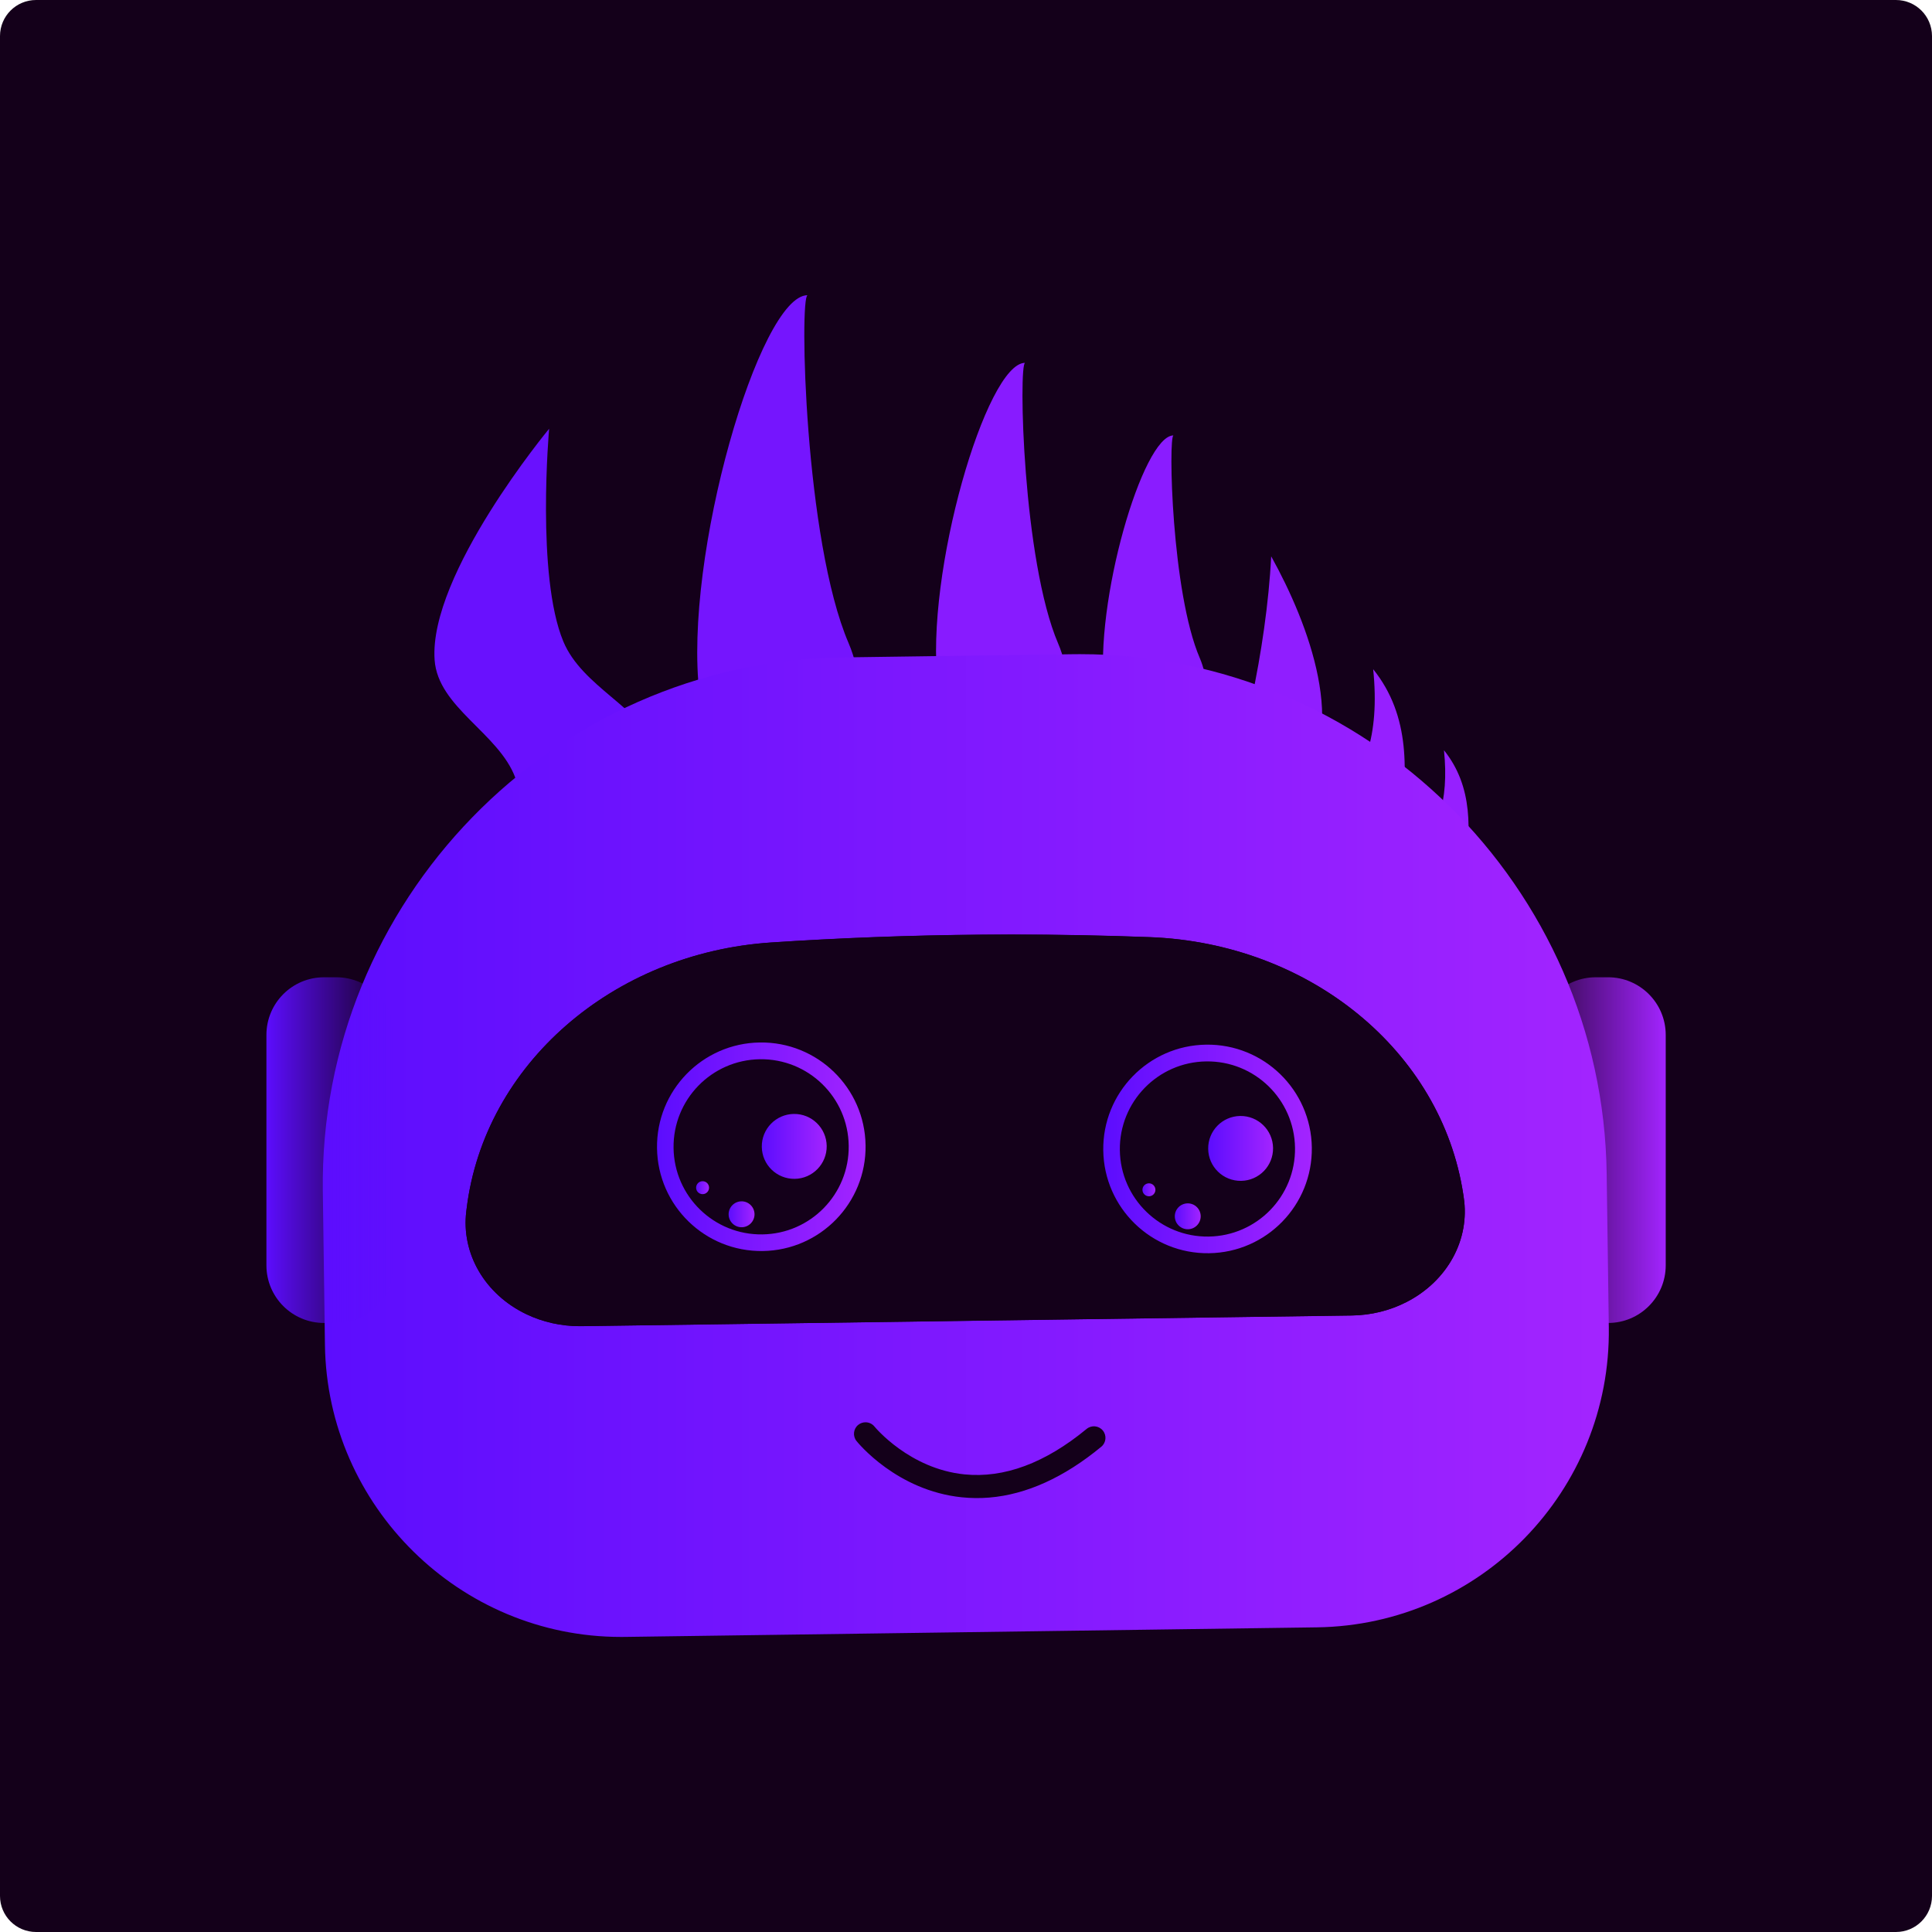
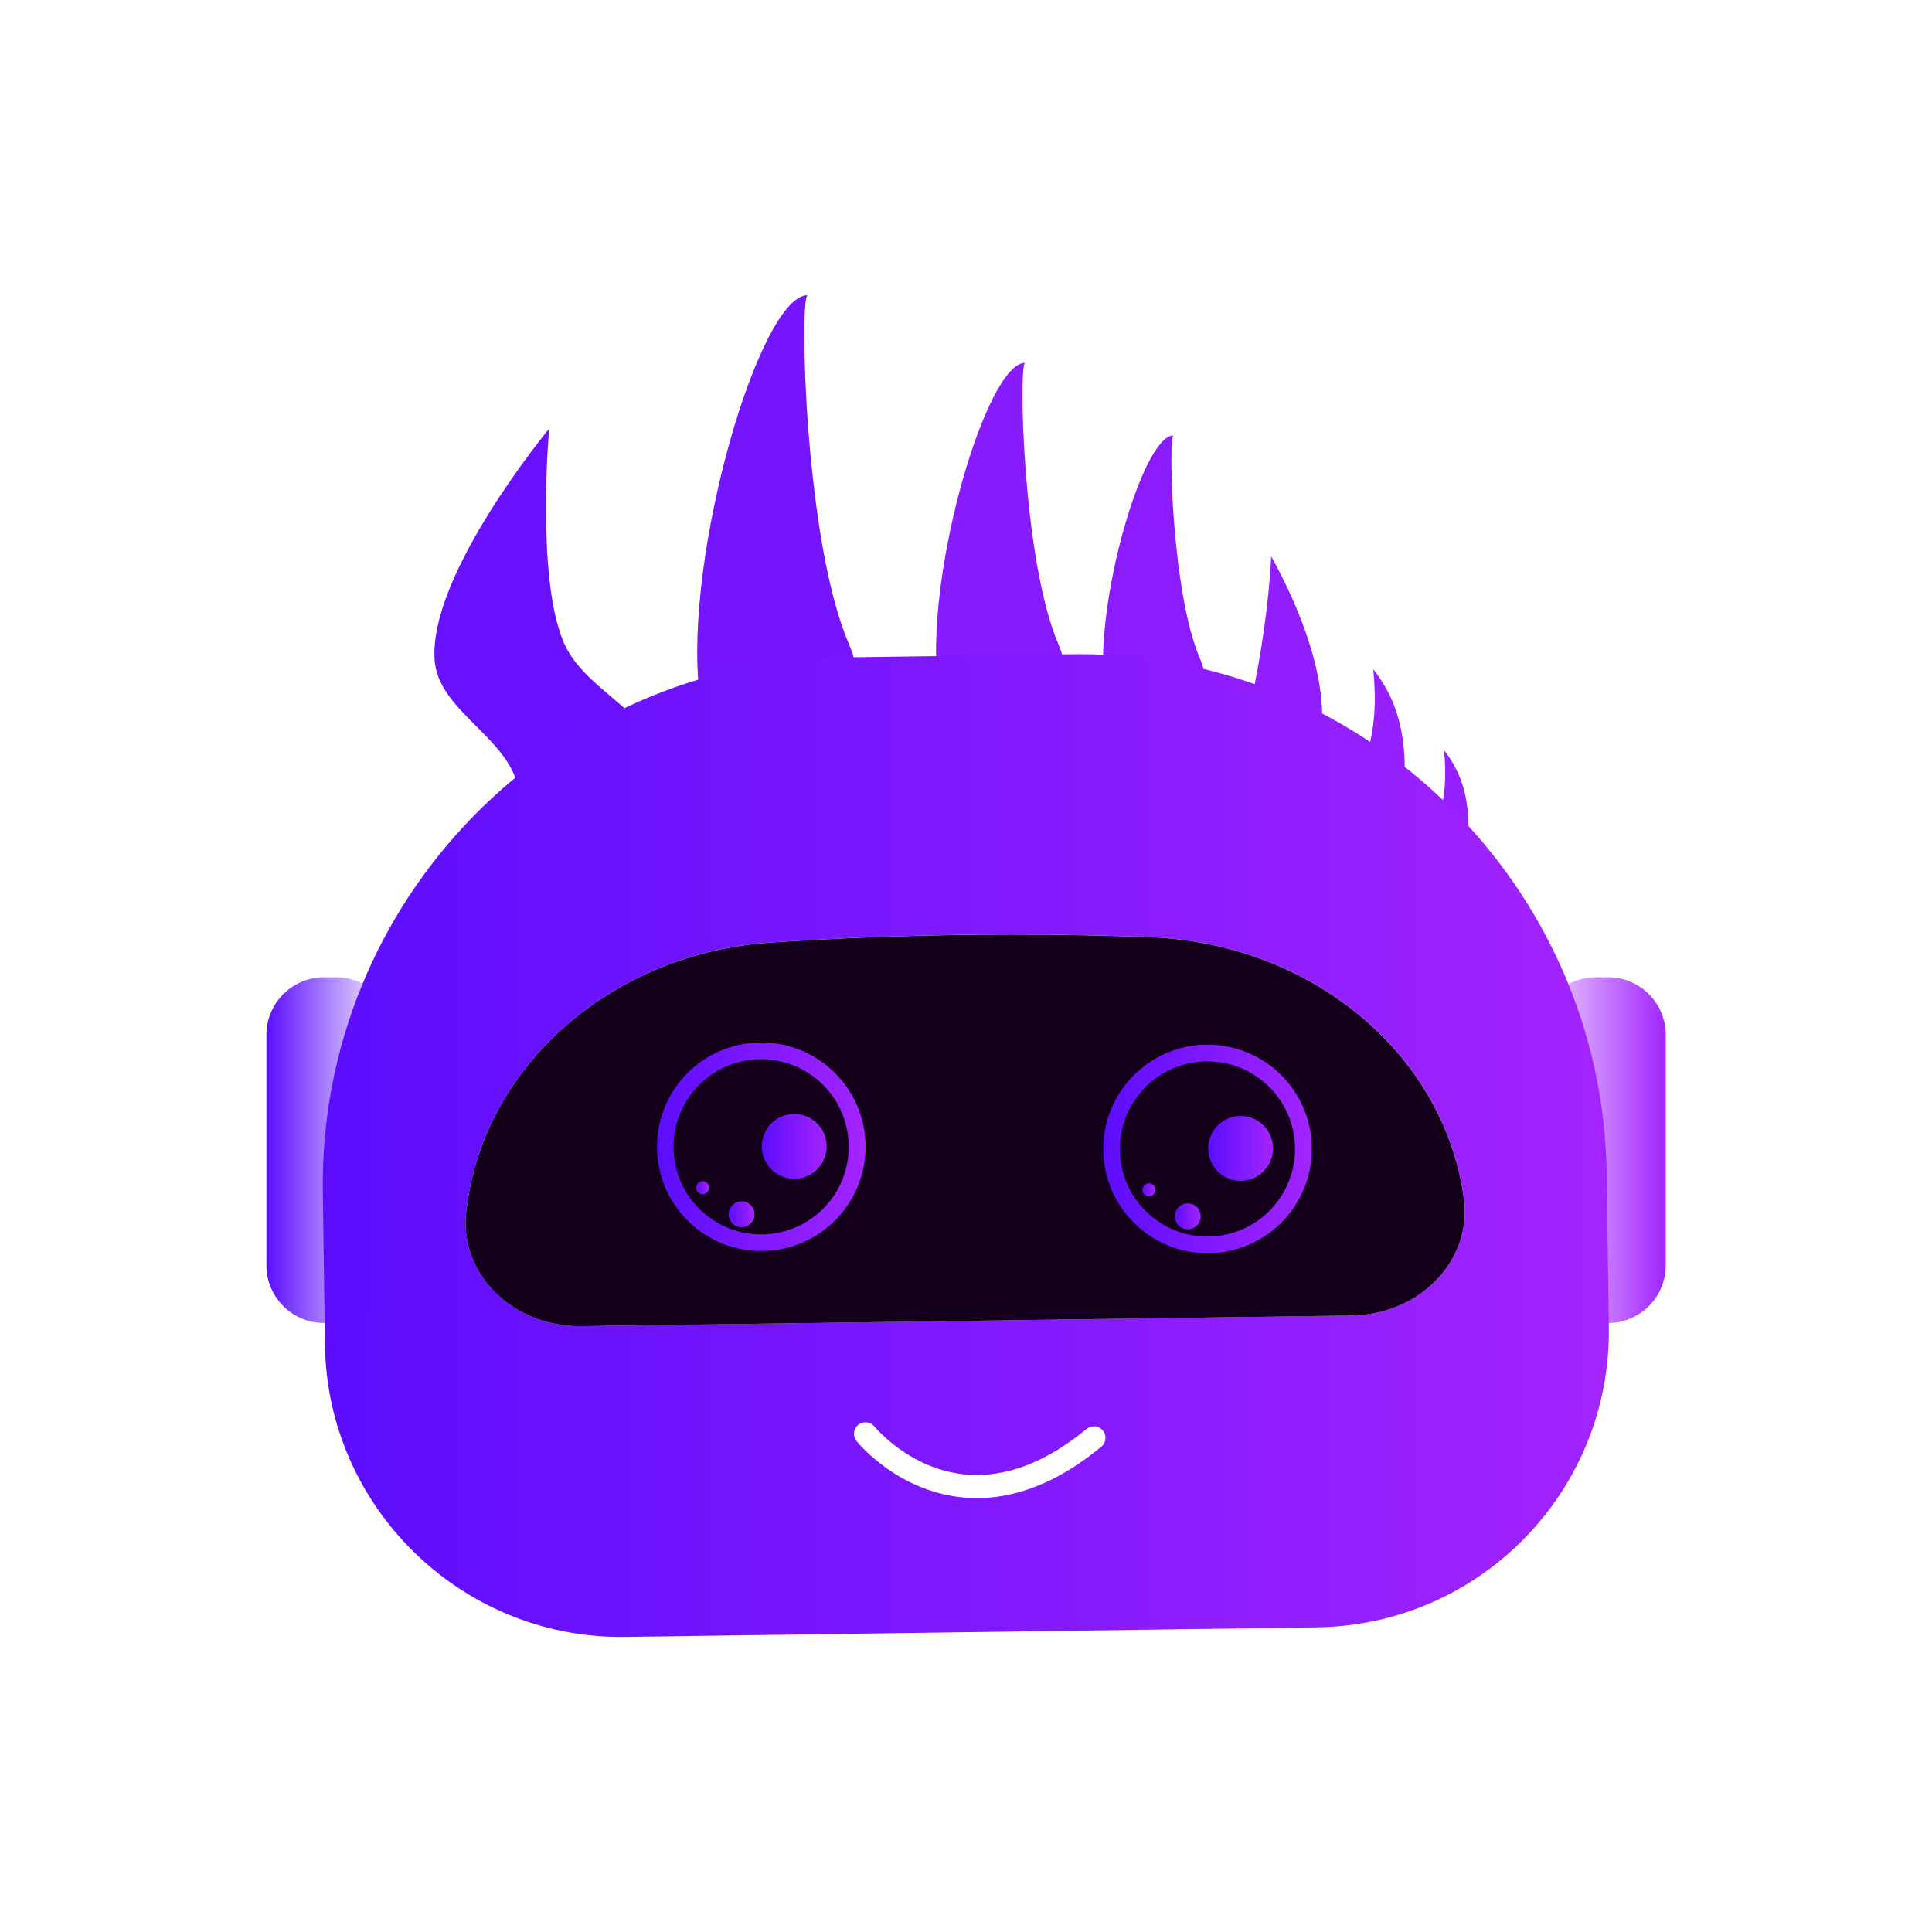
<svg xmlns="http://www.w3.org/2000/svg" xmlns:xlink="http://www.w3.org/1999/xlink" width="3779.5" height="3779.5" version="1.1" viewBox="0 0 3779.5 3779.5" xml:space="preserve">
  <defs>
    <linearGradient id="linearGradient106">
      <stop stop-color="#5c0dfe" offset="0" />
      <stop stop-color="#a324ff" offset="1" />
    </linearGradient>
    <clipPath id="clipPath674">
      <path d="m5487.9 1014c-126.1 0-230.14 102.24-231.89 228.72l-1.67 120.47c-3.13 226.95 179.97 415.2 406.92 418.33l180.7 2.51c1.91 0.03 3.84 0.04 5.74 0.04 224.38 0 409.48-181.92 412.6-406.95l1.67-120.47c1.77-128.09-100.63-233.35-228.7-235.13l-542.13-7.5c-1.08-0.01-2.17-0.02-3.24-0.02m306.33 550.39c-7.57 0-15.2-0.03-22.86-0.09-57.66-0.46-112.94-2.65-165.57-6.12-124.42-8.2-224.79-95.82-238.71-208.17l-0.3-2.41c-4.1-33.18 14.59-65.2 47.14-80.73 12.85-6.13 27.16-9.33 41.7-9.33 0.45 0 0.91 0 1.36 0.01l603.67 8.36c15 0.21 29.71 3.83 42.77 10.51 32.11 16.43 49.91 48.95 44.88 82l-0.36 2.42c-17.08 112.34-120.58 196.79-245.65 201.51-34.94 1.32-70.98 2.04-108.07 2.04" />
    </clipPath>
    <clipPath id="clipPath676">
      <path d="m5455.6 1257.5c-14.54 0-28.85 3.2-41.7 9.33-32.55 15.53-51.24 47.55-47.14 80.73l0.3 2.41c13.92 112.35 114.29 199.97 238.71 208.17 52.63 3.47 107.91 5.66 165.57 6.12 7.66 0.06 15.29 0.09 22.86 0.09 37.09 0 73.13-0.72 108.07-2.04 125.07-4.72 228.57-89.17 245.65-201.51l0.36-2.42c5.03-33.05-12.77-65.57-44.88-82-13.06-6.68-27.77-10.3-42.77-10.51l-603.67-8.36c-0.45-0.01-0.91-0.01-1.36-0.01m491.87 252.71c-0.54 0-1.08 0-1.63-0.01-62.86-0.87-113.12-52.54-112.25-115.4 0.87-62.34 51.67-112.26 113.8-112.26 0.54 0 1.08 0 1.61 0.01 62.87 0.86 113.12 52.54 112.25 115.41-0.86 62.32-51.64 112.25-113.78 112.25m-349.67 1.66c-0.53 0-1.07 0-1.6-0.01-62.88-0.87-113.13-52.54-112.26-115.41 0.86-62.33 51.66-112.27 113.81-112.27 0.53 0 1.07 0.01 1.6 0.02 62.86 0.88 113.13 52.53 112.25 115.41-0.87 62.33-51.66 112.26-113.8 112.26" />
    </clipPath>
    <clipPath id="clipPath680">
      <path d="m5666.4 1399c0.53-37.9-29.76-69.05-67.66-69.57-37.92-0.53-69.06 29.77-69.58 67.67-0.53 37.9 29.77 69.05 67.67 69.58 37.9 0.52 69.05-29.78 69.57-67.68z" />
    </clipPath>
    <clipPath id="clipPath687">
      <path d="m6016.1 1397.3c0.53-37.9-29.78-69.04-67.68-69.57s-69.05 29.78-69.58 67.68c-0.51 37.9 29.78 69.05 67.68 69.57 37.91 0.52 69.05-29.77 69.58-67.68z" />
    </clipPath>
    <linearGradient id="linearGradient97" x1="694.66" x2="707.99" y1="572.35" y2="572.35" gradientTransform="matrix(18.726,0,0,18.726,-12487,-8467.8)" gradientUnits="userSpaceOnUse">
      <stop stop-color="#5c0dfe" offset="0" />
      <stop stop-color="#5c0dfe" stop-opacity="0" offset="1" />
    </linearGradient>
    <linearGradient id="linearGradient105" x1="5254.3" x2="6262" y1="1399.1" y2="1399.1" gradientUnits="userSpaceOnUse" xlink:href="#linearGradient106" />
    <linearGradient id="linearGradient127" x1="3009" x2="3258.5" y1="2250" y2="2250" gradientUnits="userSpaceOnUse">
      <stop stop-color="#a224ff" stop-opacity=".173" offset="0" />
      <stop stop-color="#a224ff" offset="1" />
    </linearGradient>
    <linearGradient id="linearGradient136" x1="1285.2" x2="1693.3" y1="2243.3" y2="2243.3" gradientUnits="userSpaceOnUse" xlink:href="#linearGradient106" />
    <linearGradient id="linearGradient137" x1="782.08" x2="803.87" y1="572.22" y2="572.22" gradientUnits="userSpaceOnUse" xlink:href="#linearGradient106" />
    <linearGradient id="linearGradient139" x1="746.41" x2="753.19" y1="571.96" y2="571.96" gradientUnits="userSpaceOnUse" xlink:href="#linearGradient106" />
    <linearGradient id="linearGradient140" x1="739.55" x2="740.9" y1="576.27" y2="576.27" gradientUnits="userSpaceOnUse" xlink:href="#linearGradient106" />
    <linearGradient id="linearGradient141" x1="742.94" x2="745.65" y1="579.05" y2="579.05" gradientUnits="userSpaceOnUse" xlink:href="#linearGradient106" />
    <linearGradient id="linearGradient142" x1="793.04" x2="799.82" y1="572.17" y2="572.17" gradientUnits="userSpaceOnUse" xlink:href="#linearGradient106" />
    <linearGradient id="linearGradient143" x1="789.56" x2="792.26" y1="579.26" y2="579.26" gradientUnits="userSpaceOnUse" xlink:href="#linearGradient106" />
    <linearGradient id="linearGradient144" x1="786.18" x2="787.53" y1="576.49" y2="576.49" gradientUnits="userSpaceOnUse" xlink:href="#linearGradient106" />
  </defs>
-   <rect width="3779.5" height="3779.5" ry="70.546" fill="#14001a" stroke-linecap="round" stroke-linejoin="round" stroke-width="5" />
-   <style type="text/css">
- 	.st0{fill:#000000;}
- </style>
-   <style type="text/css">
- 	.st0{fill:#000000;}
- </style>
-   <style type="text/css">
- 	.st0{fill:#000000;}
- </style>
-   <style type="text/css">
- 	.st0{fill:#000000;}
- </style>
-   <style type="text/css">
- 	.st0{fill:#000000;}
- </style>
-   <style type="text/css">
- 	.st0{fill:#000000;}
- </style>
-   <style type="text/css">
- 	.st0{fill:#000000;}
- </style>
-   <style type="text/css">
- 	.st0{fill:#000000;}
- </style>
-   <style type="text/css">
- 	.st0{fill:#000000;}
- </style>
-   <style type="text/css">
- 	.st0{fill:#000000;}
- </style>
-   <style type="text/css">
- 	.st0{fill:#000000;}
- </style>
-   <style type="text/css">
- 	.st0{fill:#000000;}
- </style>
-   <style type="text/css">
- 	.st0{fill:#000000;}
- </style>
-   <style type="text/css">
- 	.st0{fill:#000000;}
- </style>
-   <style type="text/css">
- 	.st0{fill:#000000;}
- </style>
-   <style type="text/css">
- 	.st0{fill:#000000;}
- </style>
-   <style type="text/css">
- 	.st0{fill:#000000;}
- </style>
-   <style type="text/css">
- 	.st0{fill:#000000;}
- </style>
-   <style type="text/css">
- 	.st0{fill:#000000;}
- </style>
-   <style type="text/css">
- 	.st0{fill:#000000;}
- </style>
-   <style type="text/css">
- 	.st0{fill:#000000;}
- </style>
-   <style type="text/css">
- 	.st0{fill:#000000;}
- </style>
-   <style type="text/css">
- 	.st0{fill:#000000;}
- </style>
-   <style type="text/css">
- 	.st0{fill:#000000;}
- </style>
-   <style type="text/css">
- 	.st0{fill:#000000;}
- </style>
-   <style type="text/css">
- 	.st0{fill:#000000;}
- </style>
-   <style type="text/css">
- 	.st0{fill:#000000;}
- </style>
-   <style type="text/css">
- 	.st0{fill:#000000;}
- </style>
-   <style type="text/css">
- 	.st0{fill:#000000;}
- </style>
-   <style type="text/css">
- 	.st0{fill:#000000;}
- </style>
-   <style type="text/css">
- 	.st0{fill:#000000;}
- </style>
-   <style type="text/css">
- 	.st0{fill:#000000;}
- </style>
-   <style type="text/css">
- 	.st0{fill:#000000;}
- </style>
-   <style type="text/css">
- 	.st0{fill:#000000;}
- </style>
-   <style type="text/css">
- 	.st0{fill:#000000;}
- </style>
-   <style type="text/css">
- 	.st0{fill:#000000;}
- </style>
-   <style type="text/css">
- 	.st0{fill:#000000;}
- </style>
-   <style type="text/css">
- 	.st0{fill:#000000;}
- </style>
-   <style type="text/css">
- 	.st0{fill:#000000;}
- </style>
-   <style type="text/css">
- 	.st0{fill:#000000;}
- </style>
-   <style type="text/css">
- 	.st0{fill:#000000;}
- </style>
-   <style type="text/css">
- 	.st0{fill:#000000;}
- </style>
-   <style type="text/css">
- 	.st0{fill:#000000;}
- </style>
-   <style type="text/css">
- 	.st0{fill:#000000;}
- </style>
-   <style type="text/css">
- 	.st0{fill:#000000;}
- </style>
-   <style type="text/css">
- 	.st0{fill:#000000;}
- </style>
-   <style type="text/css">
- 	.st0{fill:#000000;}
- </style>
-   <style type="text/css">
- 	.st0{fill:#000000;}
- </style>
-   <style type="text/css">
- 	.st0{fill:#000000;}
- </style>
-   <style type="text/css">
- 	.st0{fill:#000000;}
- </style>
-   <style type="text/css">
- 	.st0{fill:#000000;}
- </style>
-   <style type="text/css">
- 	.st0{fill:#000000;}
- </style>
-   <style type="text/css">
- 	.st0{fill:#000000;}
- </style>
-   <style type="text/css">
- 	.st0{fill:#000000;}
- </style>
-   <style type="text/css">
- 	.st0{fill:#000000;}
- </style>
-   <style type="text/css">
- 	.st0{fill:#000000;}
- </style>
-   <style type="text/css">
- 	.st0{fill:#000000;}
- </style>
-   <style type="text/css">
- 	.st0{fill:#000000;}
- </style>
-   <style type="text/css">
- 	.st0{fill:#000000;}
- </style>
-   <style type="text/css">
- 	.st0{fill:#000000;}
- </style>
-   <style type="text/css">
- 	.st0{fill:#000000;}
- </style>
-   <style type="text/css">
- 	.st0{fill:#000000;}
- </style>
-   <style type="text/css">
- 	.st0{fill:#000000;}
- </style>
-   <style type="text/css">
- 	.st0{fill:#000000;}
- </style>
-   <style type="text/css">
- 	.st0{fill:#000000;}
- </style>
-   <style type="text/css">
- 	.st0{fill:#000000;}
- </style>
-   <style type="text/css">
- 	.st0{fill:#000000;}
- </style>
-   <style type="text/css">
- 	.st0{fill:#000000;}
- </style>
-   <g>
-     <g stroke-width="1.04">
-       <path d="m2225.8 1545.2c25.857-1.125 55.33-5.659 69.799-19.293 59.258-55.845 83.526-164 51.39-238.81-55.079-128.24-61.601-432.38-51.39-435.3-59.86 0-155.75 327.27-135.15 498.92 7.714 64.241 17.252 193.35 17.252 193.35s22.239 2.282 48.096 1.155z" fill="#8a1cff" />
-       <path d="m2478.1 1561.7c24.524 1.026 47.912-2.371 59.978-15.876 102.21-114.43 22.172-325.35-51.3-457.44-9.152 183.42-60.953 404.95-93.578 457.59 0 0 44.027 14.011 84.9 15.723z" fill="#901eff" />
-       <path d="m1917.2 1584.9c32.632-1.421 69.829-7.144 88.091-24.351 74.786-70.477 105.41-206.96 64.856-301.38-69.509-161.83-77.743-545.68-64.856-549.35-75.541 0-196.57 413.02-170.56 629.62 9.735 81.074 21.773 244 21.773 244s28.066 2.881 60.698 1.459z" fill="#881bff" />
-       <path d="m2737.6 1625.5c16.466-113.84 22.172-224.99-51.3-316.36 13.519 131.77-18.253 210.74-76.951 273.61z" fill="#9620ff" />
-     </g>
-     <path d="m2864.8 1714.3c12.835-88.739 17.283-175.38-39.988-246.6 10.538 102.71-14.228 164.27-59.983 213.27z" fill="#9620ff" stroke-width=".811" />
-     <path d="m1470.6 1661.7c40.429-1.76 86.516-8.851 109.14-30.17 92.656-87.317 130.6-256.42 80.353-373.4-86.121-200.5-96.321-676.06-80.353-680.62-93.593 0-243.55 511.73-211.32 780.09 12.061 100.45 26.975 302.31 26.975 302.31s34.772 3.57 75.202 1.807z" fill="#7515fe" stroke-width="1.288" />
-     <rect x="3009" y="1911.8" width="249.58" height="676.27" ry="112.71" fill="url(#linearGradient127)" />
+   <style type="text/css">
+ 	.st0{fill:#000000;}
+ </style>
+   <style type="text/css">
+ 	.st0{fill:#000000;}
+ </style>
+   <style type="text/css">
+ 	.st0{fill:#000000;}
+ </style>
+   <style type="text/css">
+ 	.st0{fill:#000000;}
+ </style>
+   <style type="text/css">
+ 	.st0{fill:#000000;}
+ </style>
+   <style type="text/css">
+ 	.st0{fill:#000000;}
+ </style>
+   <style type="text/css">
+ 	.st0{fill:#000000;}
+ </style>
+   <style type="text/css">
+ 	.st0{fill:#000000;}
+ </style>
+   <style type="text/css">
+ 	.st0{fill:#000000;}
+ </style>
+   <style type="text/css">
+ 	.st0{fill:#000000;}
+ </style>
+   <style type="text/css">
+ 	.st0{fill:#000000;}
+ </style>
+   <style type="text/css">
+ 	.st0{fill:#000000;}
+ </style>
+   <style type="text/css">
+ 	.st0{fill:#000000;}
+ </style>
+   <style type="text/css">
+ 	.st0{fill:#000000;}
+ </style>
+   <style type="text/css">
+ 	.st0{fill:#000000;}
+ </style>
+   <style type="text/css">
+ 	.st0{fill:#000000;}
+ </style>
+   <style type="text/css">
+ 	.st0{fill:#000000;}
+ </style>
+   <style type="text/css">
+ 	.st0{fill:#000000;}
+ </style>
+   <style type="text/css">
+ 	.st0{fill:#000000;}
+ </style>
+   <style type="text/css">
+ 	.st0{fill:#000000;}
+ </style>
+   <style type="text/css">
+ 	.st0{fill:#000000;}
+ </style>
+   <style type="text/css">
+ 	.st0{fill:#000000;}
+ </style>
+   <style type="text/css">
+ 	.st0{fill:#000000;}
+ </style>
+   <style type="text/css">
+ 	.st0{fill:#000000;}
+ </style>
+   <style type="text/css">
+ 	.st0{fill:#000000;}
+ </style>
+   <style type="text/css">
+ 	.st0{fill:#000000;}
+ </style>
+   <style type="text/css">
+ 	.st0{fill:#000000;}
+ </style>
+   <style type="text/css">
+ 	.st0{fill:#000000;}
+ </style>
+   <style type="text/css">
+ 	.st0{fill:#000000;}
+ </style>
+   <style type="text/css">
+ 	.st0{fill:#000000;}
+ </style>
+   <style type="text/css">
+ 	.st0{fill:#000000;}
+ </style>
+   <style type="text/css">
+ 	.st0{fill:#000000;}
+ </style>
+   <style type="text/css">
+ 	.st0{fill:#000000;}
+ </style>
+   <style type="text/css">
+ 	.st0{fill:#000000;}
+ </style>
+   <style type="text/css">
+ 	.st0{fill:#000000;}
+ </style>
+   <style type="text/css">
+ 	.st0{fill:#000000;}
+ </style>
+   <style type="text/css">
+ 	.st0{fill:#000000;}
+ </style>
+   <style type="text/css">
+ 	.st0{fill:#000000;}
+ </style>
+   <style type="text/css">
+ 	.st0{fill:#000000;}
+ </style>
+   <style type="text/css">
+ 	.st0{fill:#000000;}
+ </style>
+   <style type="text/css">
+ 	.st0{fill:#000000;}
+ </style>
+   <style type="text/css">
+ 	.st0{fill:#000000;}
+ </style>
+   <style type="text/css">
+ 	.st0{fill:#000000;}
+ </style>
+   <style type="text/css">
+ 	.st0{fill:#000000;}
+ </style>
+   <style type="text/css">
+ 	.st0{fill:#000000;}
+ </style>
+   <style type="text/css">
+ 	.st0{fill:#000000;}
+ </style>
+   <style type="text/css">
+ 	.st0{fill:#000000;}
+ </style>
+   <style type="text/css">
+ 	.st0{fill:#000000;}
+ </style>
+   <style type="text/css">
+ 	.st0{fill:#000000;}
+ </style>
+   <style type="text/css">
+ 	.st0{fill:#000000;}
+ </style>
+   <style type="text/css">
+ 	.st0{fill:#000000;}
+ </style>
+   <style type="text/css">
+ 	.st0{fill:#000000;}
+ </style>
+   <style type="text/css">
+ 	.st0{fill:#000000;}
+ </style>
+   <style type="text/css">
+ 	.st0{fill:#000000;}
+ </style>
+   <style type="text/css">
+ 	.st0{fill:#000000;}
+ </style>
+   <style type="text/css">
+ 	.st0{fill:#000000;}
+ </style>
+   <style type="text/css">
+ 	.st0{fill:#000000;}
+ </style>
+   <style type="text/css">
+ 	.st0{fill:#000000;}
+ </style>
+   <style type="text/css">
+ 	.st0{fill:#000000;}
+ </style>
+   <style type="text/css">
+ 	.st0{fill:#000000;}
+ </style>
+   <style type="text/css">
+ 	.st0{fill:#000000;}
+ </style>
+   <style type="text/css">
+ 	.st0{fill:#000000;}
+ </style>
+   <style type="text/css">
+ 	.st0{fill:#000000;}
+ </style>
+   <style type="text/css">
+ 	.st0{fill:#000000;}
+ </style>
+   <style type="text/css">
+ 	.st0{fill:#000000;}
+ </style>
+   <style type="text/css">
+ 	.st0{fill:#000000;}
+ </style>
+   <style type="text/css">
+ 	.st0{fill:#000000;}
+ </style>
+   <style type="text/css">
+ 	.st0{fill:#000000;}
+ </style>
+   <g stroke-width="1.04">
+     <path d="m2225.8 1545.2c25.857-1.125 55.33-5.659 69.799-19.293 59.258-55.845 83.526-164 51.39-238.81-55.079-128.24-61.601-432.38-51.39-435.3-59.86 0-155.75 327.27-135.15 498.92 7.714 64.241 17.252 193.35 17.252 193.35s22.239 2.282 48.096 1.155z" fill="#8a1cff" />
+     <path d="m2478.1 1561.7c24.524 1.026 47.912-2.371 59.978-15.876 102.21-114.43 22.172-325.35-51.3-457.44-9.152 183.42-60.953 404.95-93.578 457.59 0 0 44.027 14.011 84.9 15.723z" fill="#901eff" />
+     <path d="m1917.2 1584.9c32.632-1.421 69.829-7.144 88.091-24.351 74.786-70.477 105.41-206.96 64.856-301.38-69.509-161.83-77.743-545.68-64.856-549.35-75.541 0-196.57 413.02-170.56 629.62 9.735 81.074 21.773 244 21.773 244s28.066 2.881 60.698 1.459z" fill="#881bff" />
+     <path d="m2737.6 1625.5c16.466-113.84 22.172-224.99-51.3-316.36 13.519 131.77-18.253 210.74-76.951 273.61z" fill="#9620ff" />
  </g>
+   <path d="m2864.8 1714.3c12.835-88.739 17.283-175.38-39.988-246.6 10.538 102.71-14.228 164.27-59.983 213.27z" fill="#9620ff" stroke-width=".811" />
+   <path d="m1470.6 1661.7c40.429-1.76 86.516-8.851 109.14-30.17 92.656-87.317 130.6-256.42 80.353-373.4-86.121-200.5-96.321-676.06-80.353-680.62-93.593 0-243.55 511.73-211.32 780.09 12.061 100.45 26.975 302.31 26.975 302.31s34.772 3.57 75.202 1.807z" fill="#7515fe" stroke-width="1.288" />
+   <rect x="3009" y="1911.8" width="249.58" height="676.27" ry="112.71" fill="url(#linearGradient127)" />
  <circle cx="2358.8" cy="2245" r="292.41" fill="#14001a" stroke-width="18.726" />
  <circle cx="1487.8" cy="2245" r="292.41" fill="#14001a" stroke-width="18.726" />
  <path d="m1027.3 1694.3s231.64 5.612 285.9-76.808c27.264-41.413-0.529-102.2-21.335-147.21-40.19-86.89-153.1-127.09-189.88-215.49-53.412-128.32-27.737-416.04-27.737-416.04s-235.86 284.48-224.02 452.31c6.546 92.883 125.46 143.15 157.88 230.42 20.184 54.329 19.202 172.82 19.202 172.82z" fill="#6911fe" stroke-width="1.038" />
  <path transform="matrix(2.4967 0 0 -2.4967 -12487 5734)" d="m5847.7 1784.1c-1.9 0-3.832-0.014-5.742-0.044l-180.69-2.505c-226.95-3.13-410.06-191.39-406.93-418.34l1.67-120.47c1.75-126.48 105.79-228.71 231.89-228.71 1.07 0 2.157 0 3.237 0.015l542.14 7.5c128.07 1.78 230.47 107.04 228.7 235.13l-1.67 120.47c-3.12 225.03-188.22 406.96-412.6 406.96zm-53.468-219.69c37.09 0 73.124-0.716 108.06-2.036 125.07-4.72 228.58-89.169 245.66-201.51l0.352-2.417c5.03-33.05-12.774-65.574-44.884-82.004-13.06-6.68-27.76-10.308-42.76-10.518l-603.68-8.35c-0.45-0.01-0.912-0.015-1.362-0.015-14.54 0-28.84 3.201-41.69 9.331-32.55 15.53-51.24 47.55-47.14 80.73l0.293 2.417c13.92 112.35 114.3 199.96 238.72 208.16 52.63 3.47 107.9 5.663 165.56 6.123 7.66 0.06 15.297 0.088 22.867 0.088zm-114.55-382.2c2.599-0.036 5.163-1.187 6.929-3.369 0.42-0.51 27.335-33.082 70.475-37.442 31.07-3.12 63.261 8.837 95.701 35.597 3.85 3.18 9.545 2.634 12.715-1.216 3.19-3.86 2.649-9.55-1.201-12.73-29.19-24.08-58.63-37.42-87.79-39.83-7.19-0.59-14.364-0.51-21.504 0.22-50.85 5.26-81.232 42.518-82.502 44.108-3.11 3.88-2.494 9.576 1.406 12.686 1.706 1.361 3.75 2.006 5.772 1.978z" clip-path="url(#clipPath674)" fill="url(#linearGradient105)" />
  <path transform="matrix(2.4967 0 0 -2.4967 -12487 5734)" d="m5455.6 1257.5c-14.54 0-28.85 3.2-41.7 9.33-32.55 15.53-51.24 47.55-47.14 80.73l0.3 2.41c13.92 112.35 114.29 199.97 238.71 208.17 52.63 3.47 107.91 5.66 165.57 6.12 7.66 0.06 15.29 0.09 22.86 0.09 37.09 0 73.13-0.72 108.07-2.04 125.07-4.72 228.57-89.17 245.65-201.51l0.36-2.42c5.03-33.05-12.77-65.57-44.88-82-13.06-6.68-27.77-10.3-42.77-10.51l-603.67-8.36c-0.45-0.01-0.91-0.01-1.36-0.01m491.87 252.71c-0.54 0-1.08 0-1.63-0.01-62.86-0.87-113.12-52.54-112.25-115.4 0.87-62.34 51.67-112.26 113.8-112.26 0.54 0 1.08 0 1.61 0.01 62.87 0.86 113.12 52.54 112.25 115.41-0.86 62.32-51.64 112.25-113.78 112.25m-349.67 1.66c-0.53 0-1.07 0-1.6-0.01-62.88-0.87-113.13-52.54-112.26-115.41 0.86-62.33 51.66-112.27 113.81-112.27 0.53 0 1.07 0.01 1.6 0.02 62.86 0.88 113.13 52.53 112.25 115.41-0.87 62.33-51.66 112.26-113.8 112.26" clip-path="url(#clipPath676)" fill="#14001a" />
  <path d="m1693.3 2240.5c1.549 112.68-88.51 205.27-201.19 206.83-112.68 1.573-205.26-88.484-206.81-201.15-1.573-112.68 88.51-205.26 201.15-206.81 112.65-1.573 205.26 88.51 206.83 201.14" fill="url(#linearGradient136)" stroke-width="2.497" />
  <path transform="matrix(2.4967 0 0 -2.4967 -12487 5734)" d="m5666.4 1399c0.53-37.9-29.76-69.05-67.66-69.57-37.92-0.53-69.06 29.77-69.58 67.67-0.53 37.9 29.77 69.05 67.67 69.58 37.9 0.52 69.05-29.78 69.57-67.68" clip-path="url(#clipPath680)" fill="#14001a" />
  <g transform="matrix(18.726,0,0,18.726,-12487,-8467.8)" stroke-width=".133">
    <path d="m753.19 571.91c0.025 1.872-1.472 3.411-3.343 3.436-1.872 0.027-3.412-1.471-3.437-3.341-0.027-1.873 1.471-3.412 3.343-3.439 1.872-0.025 3.411 1.472 3.437 3.344" fill="url(#linearGradient139)" />
    <path d="m745.65 579.03c9e-3 0.747-0.588 1.361-1.333 1.371-0.748 0.011-1.361-0.587-1.372-1.335-0.011-0.745 0.587-1.36 1.333-1.371 0.748-0.011 1.361 0.588 1.372 1.335" fill="url(#linearGradient141)" />
    <path d="m740.9 576.26c5e-3 0.373-0.293 0.68-0.667 0.685-0.373 4e-3 -0.68-0.293-0.685-0.667-5e-3 -0.373 0.293-0.68 0.667-0.685 0.375-5e-3 0.68 0.293 0.685 0.667" fill="url(#linearGradient140)" />
    <path d="m803.87 572.07c0.083 6.017-4.727 10.961-10.742 11.045-6.017 0.083-10.962-4.727-11.045-10.742-0.084-6.017 4.727-10.962 10.742-11.045 6.017-0.084 10.961 4.727 11.045 10.742" fill="url(#linearGradient137)" />
  </g>
  <path transform="matrix(2.4967 0 0 -2.4967 -12487 5734)" d="m6016.1 1397.3c0.53-37.9-29.78-69.04-67.68-69.57s-69.05 29.78-69.58 67.68c-0.51 37.9 29.78 69.05 67.68 69.57 37.91 0.52 69.05-29.77 69.58-67.68" clip-path="url(#clipPath687)" fill="#14001a" />
  <g transform="matrix(18.726,0,0,18.726,-12487,-8467.8)" stroke-width=".133">
    <path d="m799.82 572.12c0.027 1.873-1.469 3.411-3.341 3.436-1.873 0.027-3.411-1.469-3.436-3.341-0.027-1.873 1.469-3.411 3.341-3.437 1.873-0.025 3.411 1.471 3.436 3.343" fill="url(#linearGradient142)" />
    <path d="m792.26 579.24c0.011 0.748-0.585 1.361-1.333 1.371-0.745 0.011-1.36-0.585-1.371-1.333-0.011-0.747 0.587-1.36 1.335-1.371 0.747-0.011 1.361 0.588 1.369 1.333" fill="url(#linearGradient143)" />
    <path d="m787.53 576.48c5e-3 0.373-0.293 0.681-0.667 0.687-0.375 4e-3 -0.681-0.293-0.687-0.667-5e-3 -0.375 0.293-0.681 0.667-0.687 0.373-5e-3 0.681 0.295 0.687 0.667" fill="url(#linearGradient144)" />
  </g>
  <rect x="521.2" y="1911.8" width="249.58" height="676.27" ry="112.71" fill="url(#linearGradient97)" stroke-width="18.726" />
  <style type="text/css">
	.st0{fill:#000000;}
</style>
  <style type="text/css">
	.st0{fill:#000000;}
</style>
  <style type="text/css">
	.st0{fill:#000000;}
</style>
  <style type="text/css">
	.st0{fill:#000000;}
</style>
  <style type="text/css">
	.st0{fill:#000000;}
</style>
  <style type="text/css">
	.st0{fill:#000000;}
</style>
  <style type="text/css">
	.st0{fill:#000000;}
</style>
  <style type="text/css">
	.st0{fill:#000000;}
</style>
</svg>
